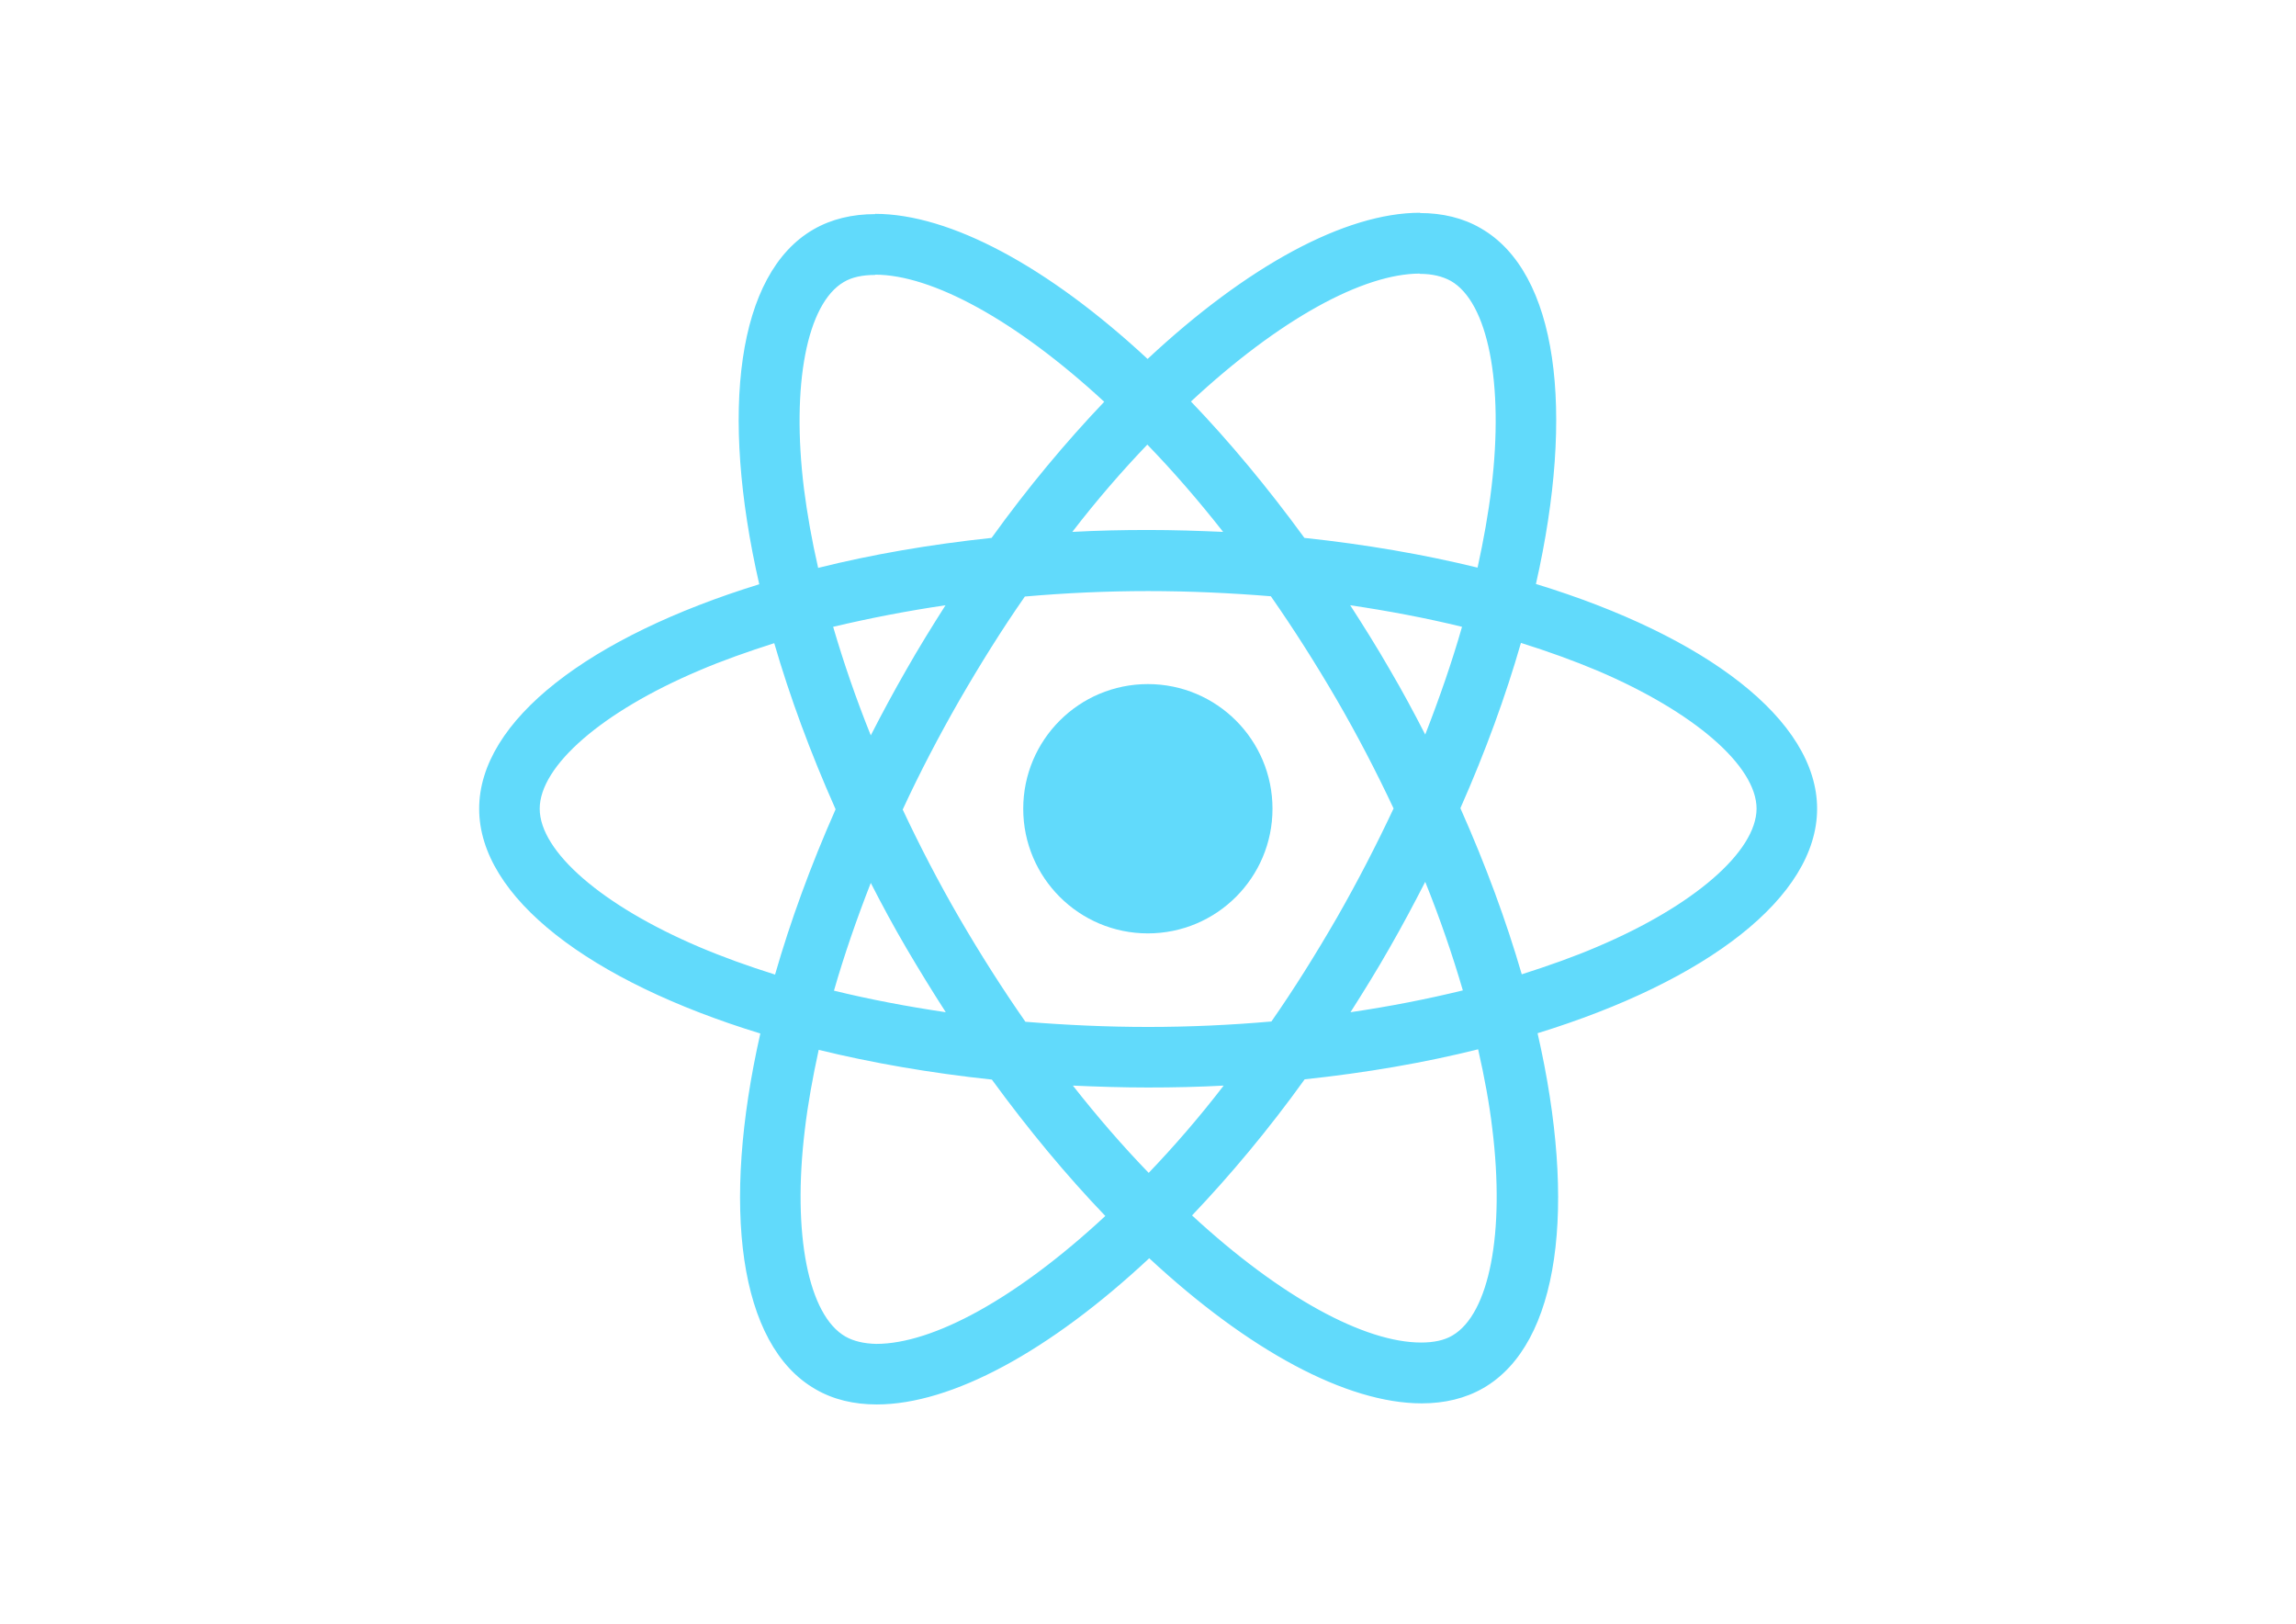
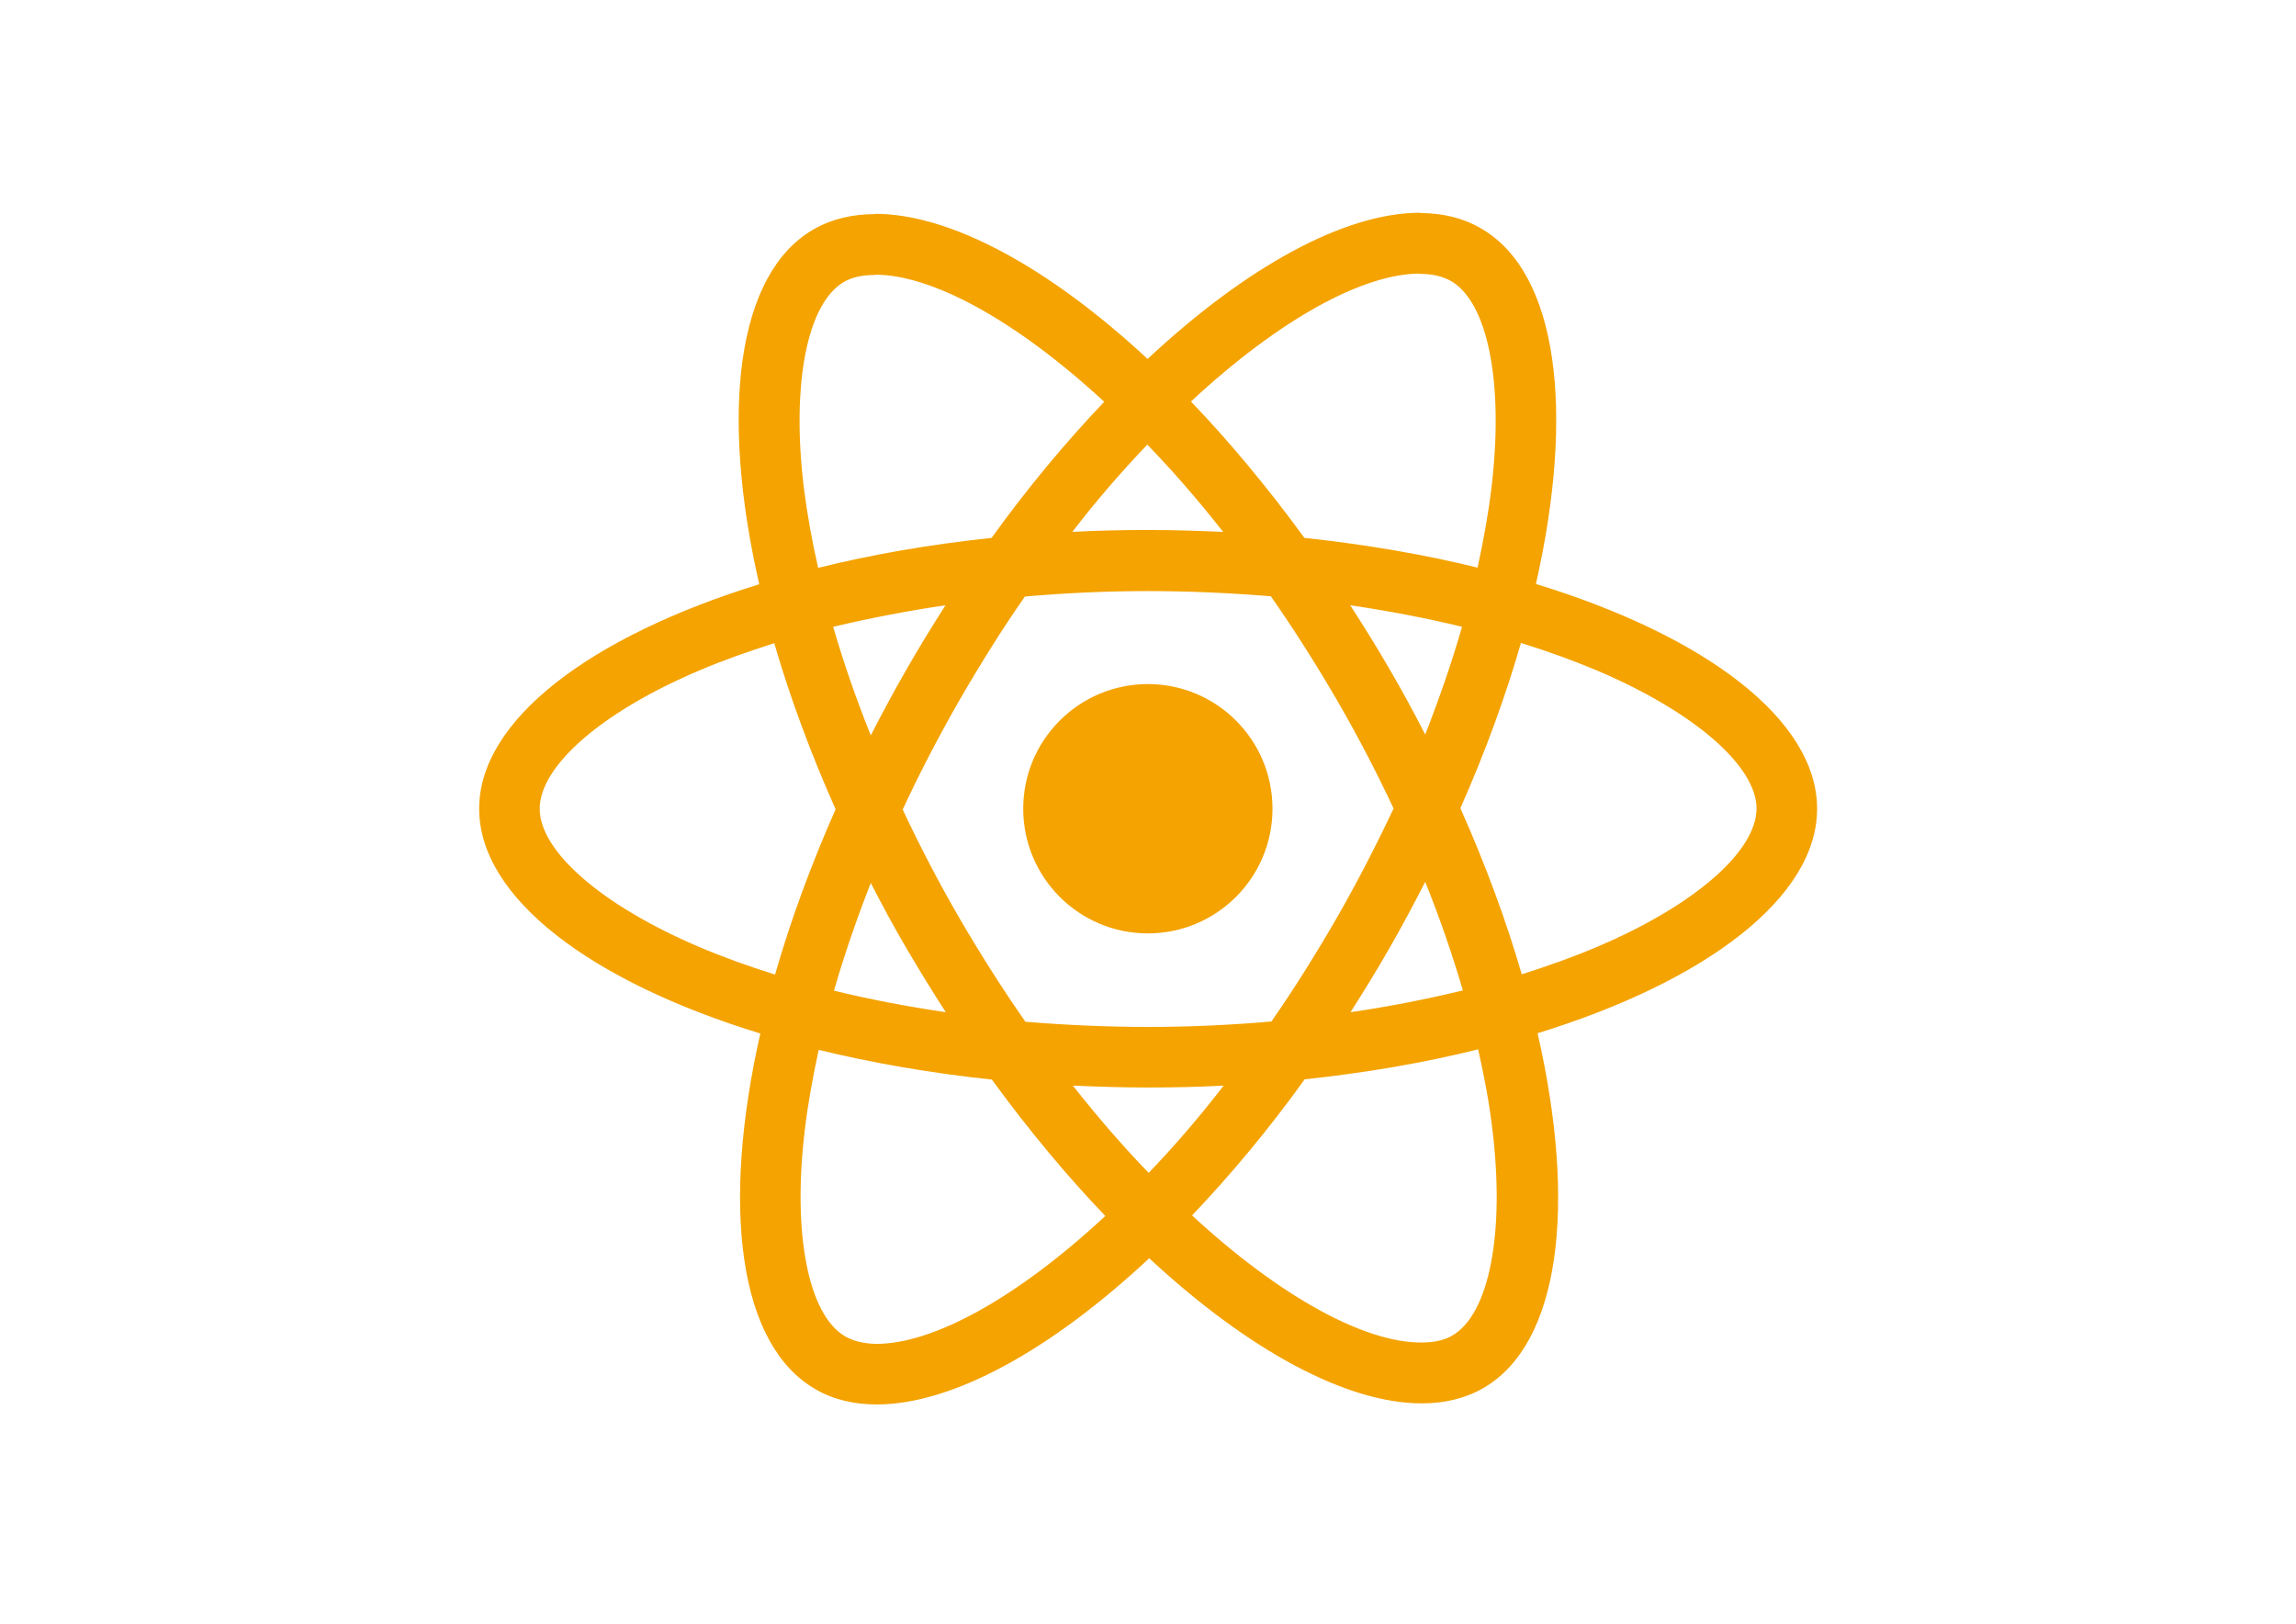
<svg xmlns="http://www.w3.org/2000/svg" viewBox="0 0 841.9 595.3">
-   <g fill="#61DAFB">
+   <g fill="#f4a300">
    <path d="M666.3 296.5c0-32.5-40.7-63.3-103.1-82.4 14.4-63.6 8-114.2-20.2-130.4-6.5-3.8-14.1-5.6-22.4-5.6v22.3c4.6 0 8.3.9 11.4 2.6 13.6 7.8 19.5 37.5 14.9 75.7-1.1 9.4-2.9 19.3-5.1 29.4-19.6-4.8-41-8.5-63.5-10.9-13.5-18.5-27.5-35.3-41.6-50 32.6-30.3 63.2-46.9 84-46.9V78c-27.5 0-63.5 19.6-99.9 53.6-36.4-33.8-72.4-53.2-99.9-53.2v22.3c20.7 0 51.4 16.5 84 46.6-14 14.7-28 31.4-41.3 49.9-22.6 2.4-44 6.1-63.6 11-2.3-10-4-19.7-5.2-29-4.7-38.2 1.1-67.9 14.6-75.8 3-1.8 6.9-2.6 11.5-2.6V78.5c-8.4 0-16 1.8-22.6 5.6-28.1 16.2-34.4 66.7-19.9 130.1-62.2 19.2-102.7 49.9-102.7 82.3 0 32.5 40.7 63.3 103.1 82.4-14.4 63.6-8 114.2 20.2 130.4 6.5 3.8 14.1 5.6 22.5 5.6 27.5 0 63.5-19.6 99.9-53.6 36.4 33.8 72.4 53.2 99.9 53.2 8.4 0 16-1.8 22.6-5.6 28.1-16.2 34.4-66.7 19.9-130.1 62-19.1 102.5-49.9 102.5-82.3zm-130.2-66.7c-3.7 12.9-8.3 26.2-13.5 39.5-4.1-8-8.4-16-13.1-24-4.6-8-9.5-15.8-14.4-23.4 14.2 2.1 27.9 4.7 41 7.9zm-45.8 106.5c-7.8 13.5-15.8 26.3-24.1 38.2-14.9 1.3-30 2-45.2 2-15.1 0-30.2-.7-45-1.9-8.3-11.9-16.4-24.6-24.2-38-7.6-13.1-14.5-26.4-20.8-39.8 6.2-13.4 13.2-26.8 20.7-39.9 7.8-13.5 15.8-26.3 24.1-38.2 14.9-1.3 30-2 45.2-2 15.1 0 30.2.7 45 1.9 8.3 11.9 16.4 24.6 24.2 38 7.6 13.1 14.5 26.4 20.8 39.8-6.3 13.4-13.2 26.8-20.7 39.9zm32.3-13c5.4 13.4 10 26.8 13.8 39.8-13.1 3.2-26.9 5.9-41.2 8 4.9-7.7 9.8-15.6 14.4-23.7 4.6-8 8.9-16.1 13-24.1zM421.2 430c-9.3-9.6-18.6-20.3-27.8-32 9 .4 18.2.7 27.5.7 9.4 0 18.7-.2 27.8-.7-9 11.7-18.3 22.4-27.5 32zm-74.4-58.9c-14.2-2.1-27.9-4.7-41-7.9 3.7-12.9 8.3-26.2 13.5-39.5 4.1 8 8.4 16 13.1 24 4.7 8 9.5 15.8 14.4 23.4zM420.7 163c9.3 9.6 18.6 20.3 27.8 32-9-.4-18.2-.7-27.5-.7-9.4 0-18.7.2-27.8.7 9-11.7 18.3-22.4 27.5-32zm-74 58.9c-4.9 7.7-9.8 15.6-14.4 23.7-4.6 8-8.9 16-13 24-5.4-13.4-10-26.8-13.8-39.8 13.1-3.1 26.9-5.8 41.2-7.9zm-90.5 125.2c-35.4-15.1-58.3-34.9-58.3-50.6 0-15.7 22.9-35.6 58.3-50.6 8.6-3.7 18-7 27.7-10.1 5.7 19.6 13.2 40 22.5 60.9-9.2 20.8-16.6 41.1-22.2 60.6-9.9-3.1-19.3-6.5-28-10.2zM310 490c-13.6-7.8-19.5-37.5-14.9-75.7 1.1-9.4 2.9-19.3 5.1-29.4 19.6 4.8 41 8.5 63.5 10.9 13.5 18.5 27.5 35.3 41.6 50-32.6 30.3-63.2 46.9-84 46.9-4.5-.1-8.3-1-11.3-2.7zm237.2-76.2c4.7 38.2-1.1 67.9-14.6 75.8-3 1.8-6.9 2.6-11.5 2.6-20.7 0-51.4-16.5-84-46.6 14-14.7 28-31.4 41.3-49.9 22.6-2.4 44-6.1 63.6-11 2.3 10.1 4.1 19.8 5.2 29.1zm38.5-66.7c-8.6 3.7-18 7-27.7 10.1-5.7-19.6-13.2-40-22.5-60.9 9.2-20.8 16.6-41.1 22.2-60.6 9.9 3.1 19.3 6.5 28.1 10.2 35.4 15.1 58.3 34.9 58.3 50.6-.1 15.7-23 35.6-58.4 50.6zM320.8 78.4z" />
    <circle cx="420.9" cy="296.5" r="45.7" />
    <path d="M520.5 78.1z" />
  </g>
</svg>
